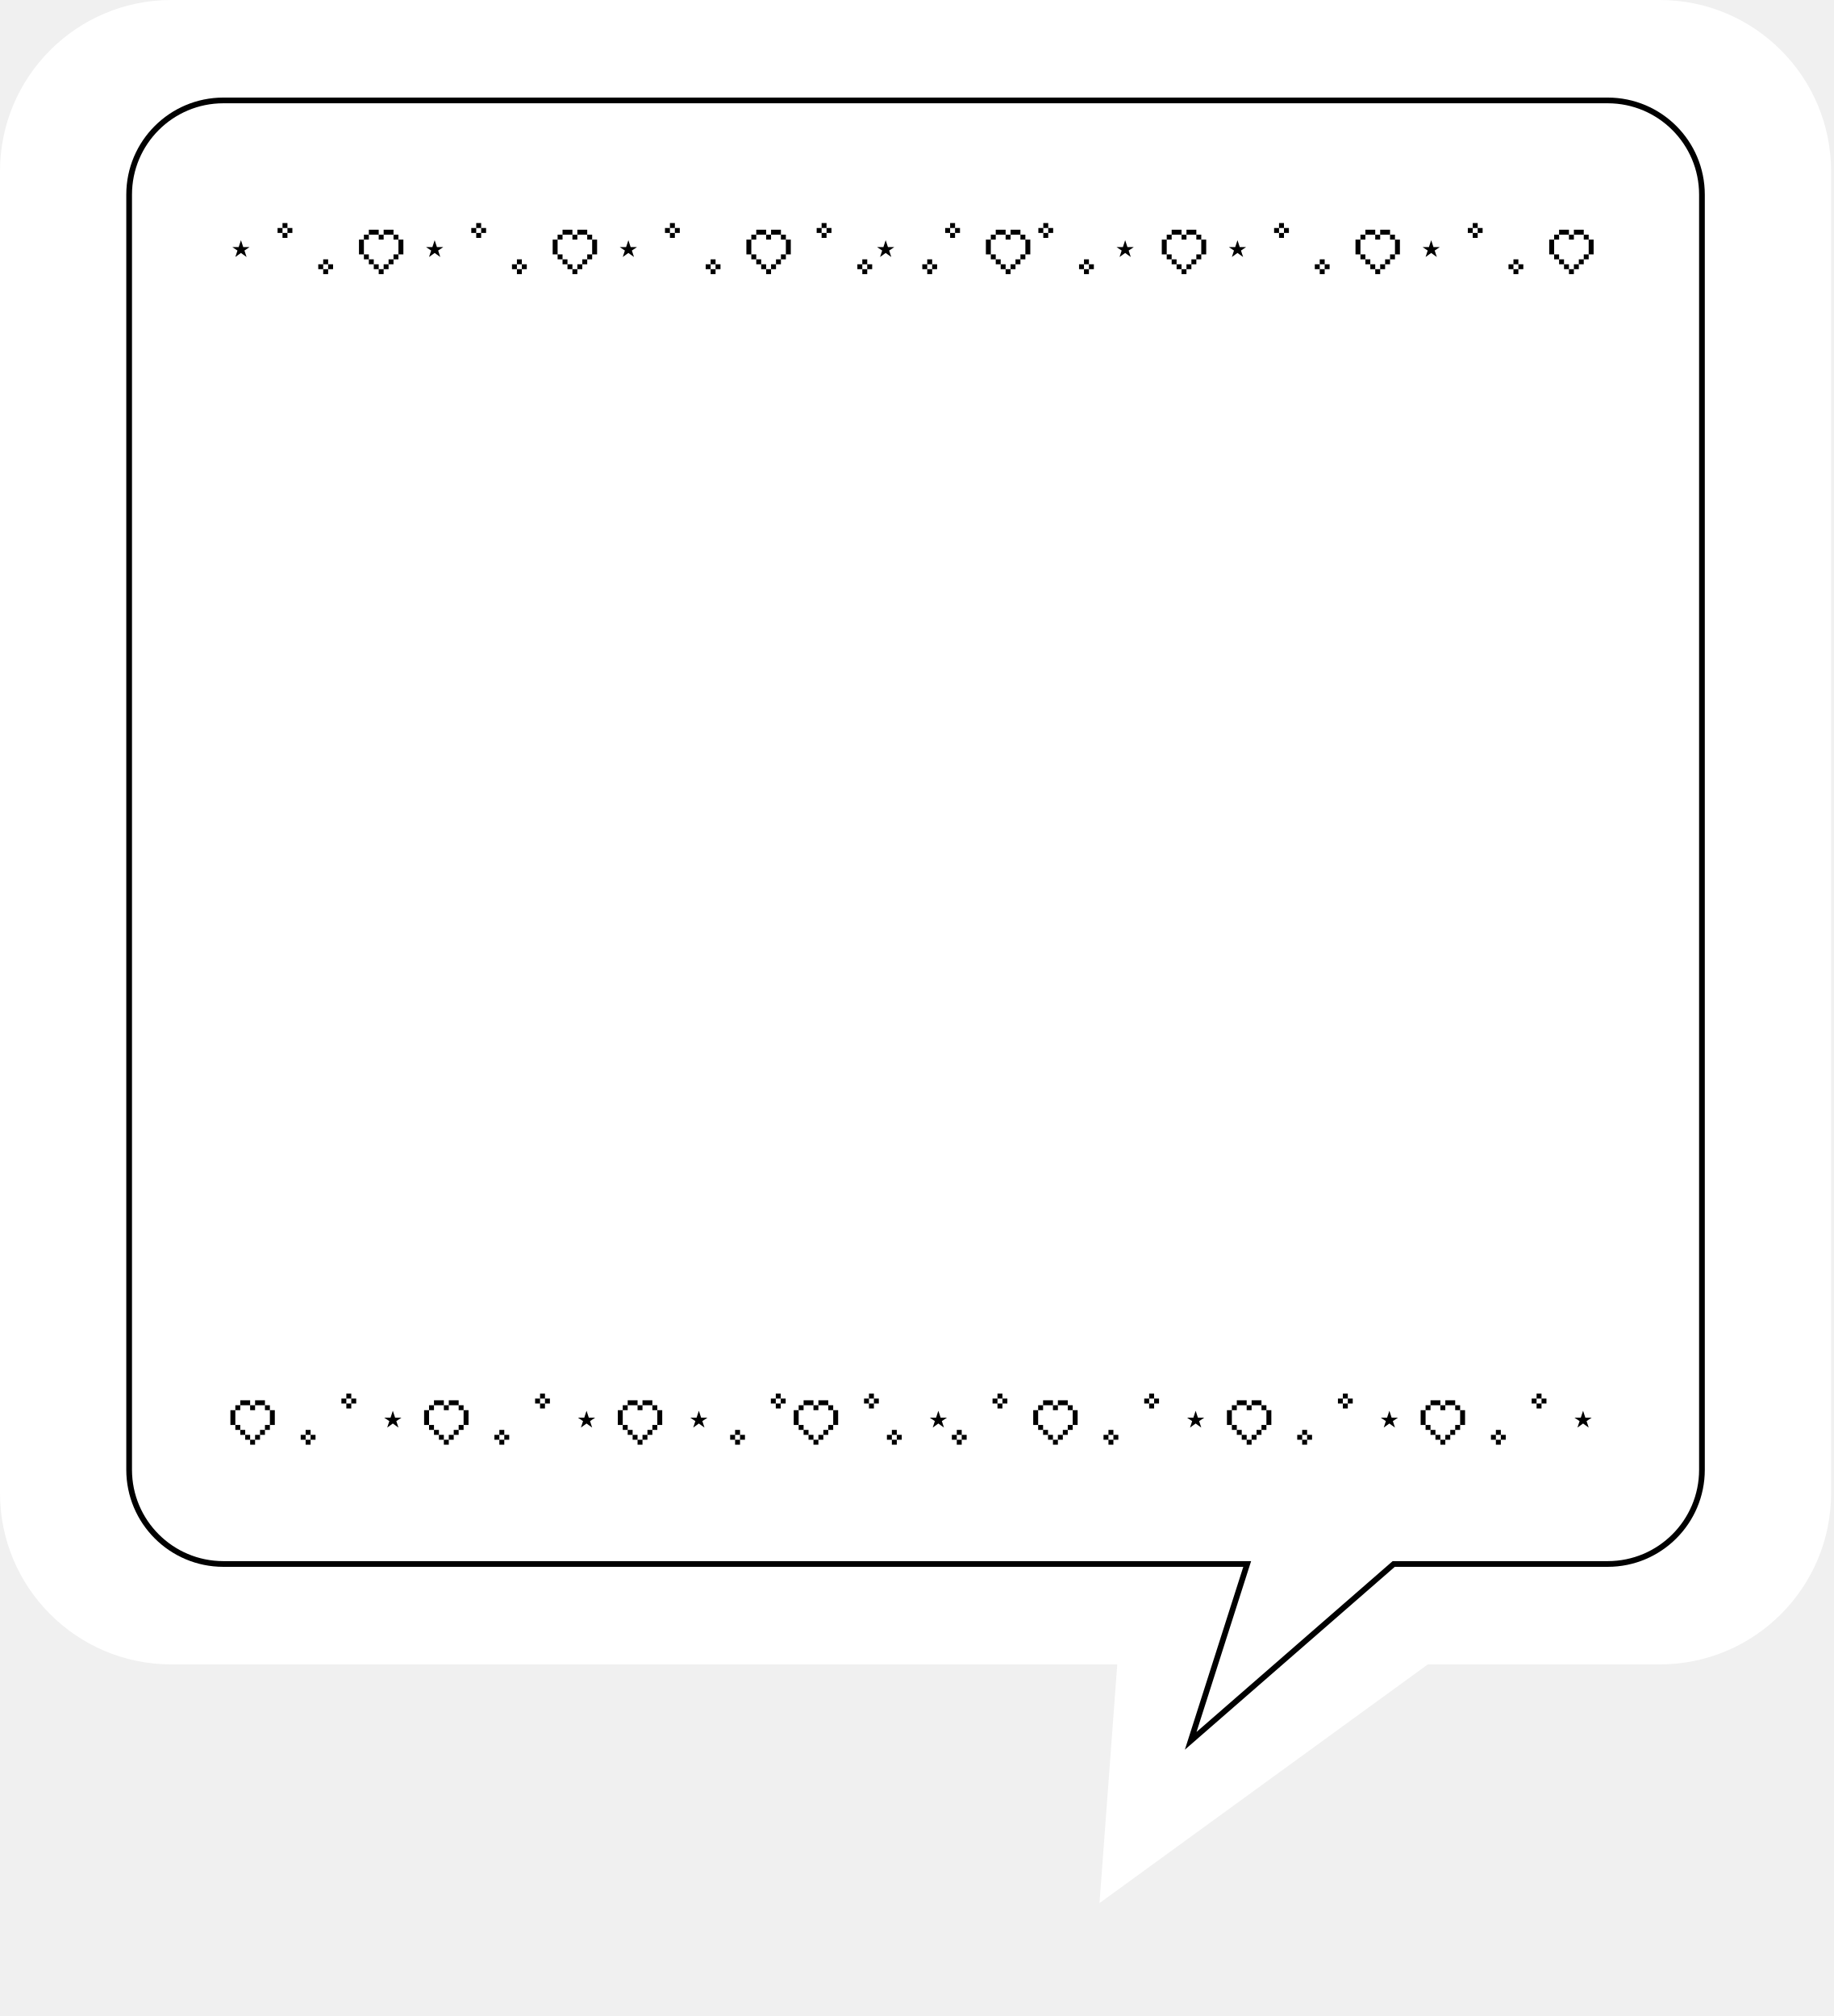
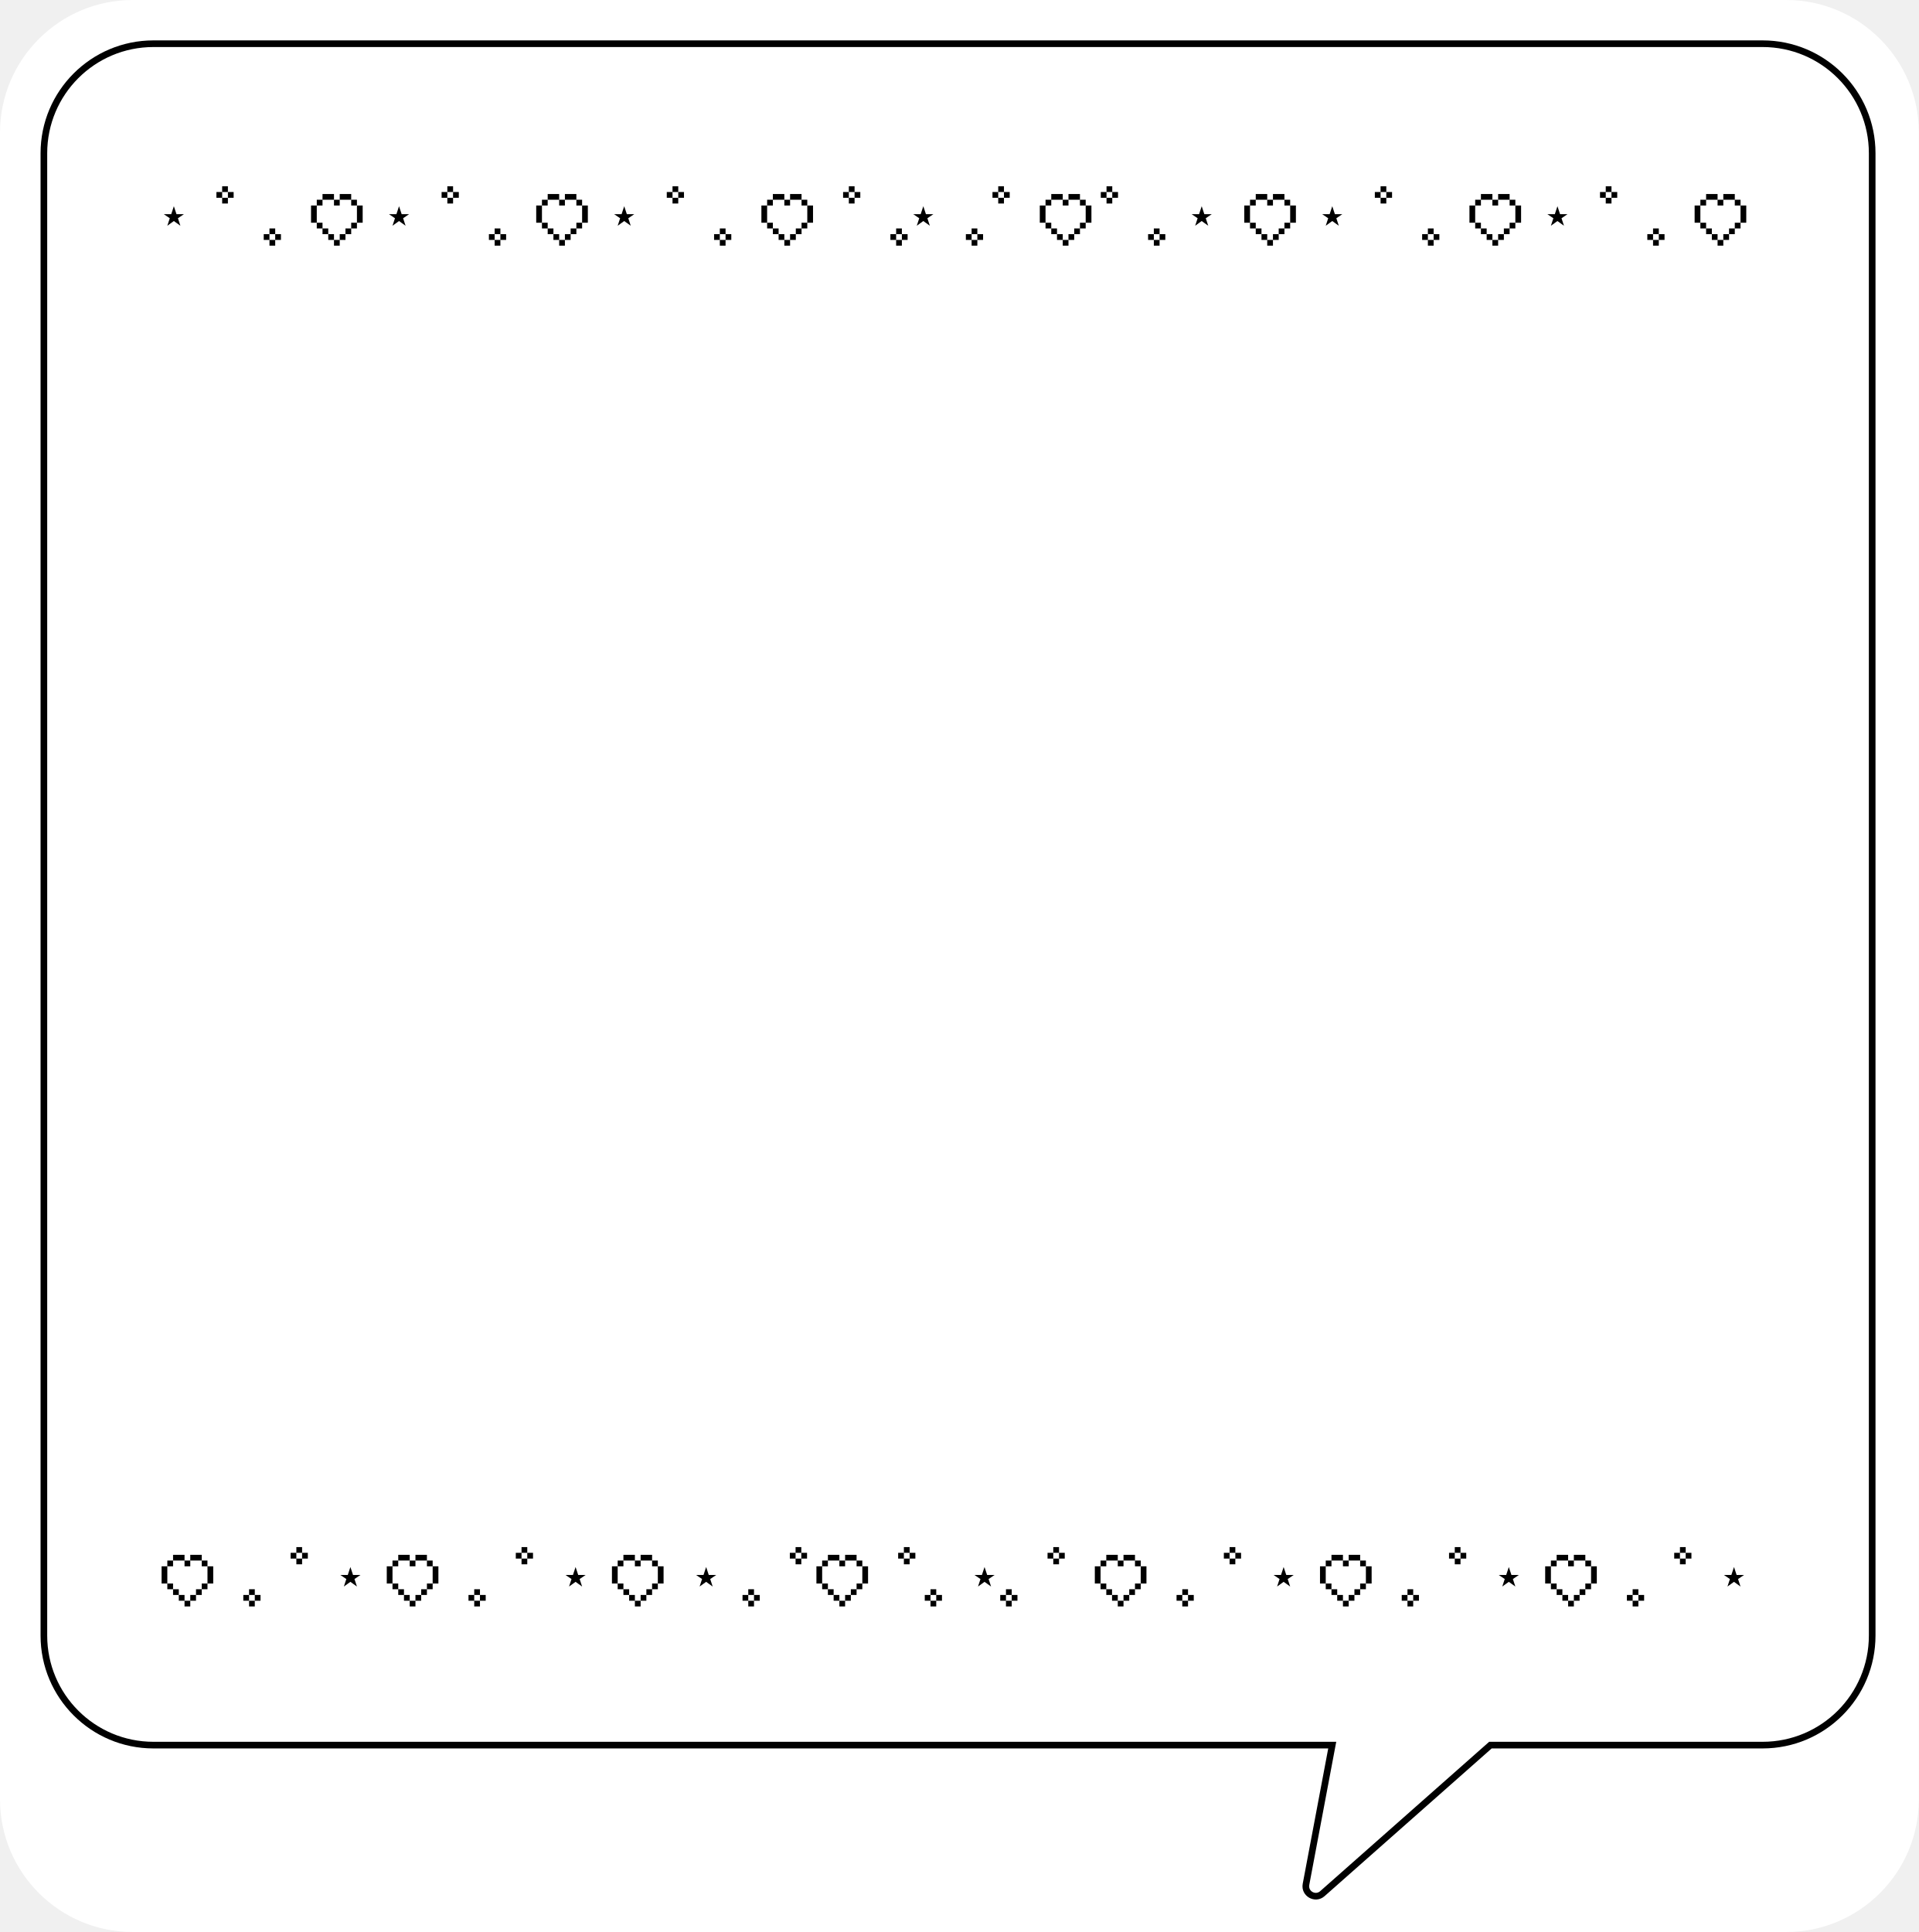
- <svg xmlns="http://www.w3.org/2000/svg" width="321" height="353" viewBox="0 0 321 353" fill="none">
-   <path d="M192.495 333.23L198.709 249.763L260.188 284.007L192.495 333.23Z" fill="white" />
-   <path d="M0 30C0 13.431 13.431 0 30 0H290.579C307.147 0 320.579 13.431 320.579 30V261.435C320.579 278.004 307.147 291.435 290.579 291.435H30C13.431 291.435 0 278.004 0 261.435V30Z" fill="white" />
-   <mask id="path-3-inside-1_869_1759" fill="white">
-     <path fill-rule="evenodd" clip-rule="evenodd" d="M39.109 17.084C29.721 17.084 22.109 24.696 22.109 34.084V257.351C22.109 266.74 29.721 274.351 39.109 274.351H217.67L207.441 306.37L244.195 274.351H281.47C290.859 274.351 298.47 266.74 298.47 257.351V34.084C298.47 24.696 290.859 17.084 281.47 17.084H39.109Z" />
+ <svg xmlns="http://www.w3.org/2000/svg" width="289" height="291" viewBox="0 0 289 291" fill="none">
+   <path d="M0 20C0 8.954 8.954 0 20 0H269C280.046 0 289 8.954 289 20V271C289 282.046 280.046 291 269 291H20C8.954 291 0 282.046 0 271V20Z" fill="white" />
+   <mask id="path-2-inside-1_869_1759" fill="white">
+     <path fill-rule="evenodd" clip-rule="evenodd" d="M23.109 6.084C13.72 6.084 6.109 13.696 6.109 23.084V246.351C6.109 255.74 13.72 263.351 23.109 263.351H200.045L196.205 283.73C195.852 285.601 198.068 286.86 199.495 285.598L224.663 263.351H265.47C274.859 263.351 282.47 255.74 282.47 246.351V23.084C282.47 13.696 274.859 6.084 265.47 6.084H23.109Z" />
  </mask>
-   <path d="M217.67 274.351L218.623 274.656L219.04 273.351H217.67V274.351ZM207.441 306.37L206.489 306.066L205.399 309.475L208.098 307.124L207.441 306.37ZM244.195 274.351V273.351H243.82L243.538 273.597L244.195 274.351ZM23.109 34.084C23.109 25.248 30.273 18.084 39.109 18.084V16.084C29.168 16.084 21.109 24.143 21.109 34.084H23.109ZM23.109 257.351V34.084H21.109V257.351H23.109ZM39.109 273.351C30.273 273.351 23.109 266.188 23.109 257.351H21.109C21.109 267.292 29.168 275.351 39.109 275.351V273.351ZM217.67 273.351H39.109V275.351H217.67V273.351ZM208.394 306.674L218.623 274.656L216.718 274.047L206.489 306.066L208.394 306.674ZM243.538 273.597L206.784 305.616L208.098 307.124L244.851 275.105L243.538 273.597ZM281.47 273.351H244.195V275.351H281.47V273.351ZM297.47 257.351C297.47 266.188 290.307 273.351 281.47 273.351V275.351C291.411 275.351 299.47 267.292 299.47 257.351H297.47ZM297.47 34.084V257.351H299.47V34.084H297.47ZM281.47 18.084C290.307 18.084 297.47 25.248 297.47 34.084H299.47C299.47 24.143 291.411 16.084 281.47 16.084V18.084ZM39.109 18.084H281.47V16.084H39.109V18.084Z" fill="black" mask="url(#path-3-inside-1_869_1759)" />
-   <path d="M41.201 45L42.185 44.292L43.169 45L42.797 43.872L43.697 43.26H42.581L42.185 42.06L41.789 43.26H40.673L41.573 43.872L41.201 45ZM49.46 39.06H50.324V39.924H49.46V39.06ZM48.596 39.924H49.46V40.788H48.596V39.924ZM50.324 39.924H51.188V40.788H50.324V39.924ZM49.46 40.788H50.324V41.652H49.46V40.788ZM56.585 45.408H57.449V46.272H56.585V45.408ZM55.721 46.272H56.585V47.136H55.721V46.272ZM57.449 46.272H58.313V47.136H57.449V46.272ZM56.585 47.136H57.449V48H56.585V47.136ZM64.574 40.224H66.302V41.088H64.574V40.224ZM67.166 40.224H68.894V41.088H67.166V40.224ZM63.71 41.088H64.574V41.952H63.71V41.088ZM66.302 41.088H67.166V41.952H66.302V41.088ZM68.894 41.088H69.758V41.952H68.894V41.088ZM62.846 41.952H63.71V44.544H62.846V41.952ZM69.758 41.952H70.622V44.544H69.758V41.952ZM63.71 44.544H64.574V45.408H63.71V44.544ZM68.894 44.544H69.758V45.408H68.894V44.544ZM64.574 45.408H65.438V46.272H64.574V45.408ZM68.03 45.408H68.894V46.272H68.03V45.408ZM65.438 46.272H66.302V47.136H65.438V46.272ZM67.166 46.272H68.03V47.136H67.166V46.272ZM66.302 47.136H67.166V48H66.302V47.136ZM75.115 45L76.099 44.292L77.083 45L76.711 43.872L77.611 43.26H76.495L76.099 42.06L75.703 43.26H74.587L75.487 43.872L75.115 45ZM83.374 39.06H84.238V39.924H83.374V39.06ZM82.51 39.924H83.374V40.788H82.51V39.924ZM84.238 39.924H85.102V40.788H84.238V39.924ZM83.374 40.788H84.238V41.652H83.374V40.788ZM90.499 45.408H91.363V46.272H90.499V45.408ZM89.635 46.272H90.499V47.136H89.635V46.272ZM91.363 46.272H92.227V47.136H91.363V46.272ZM90.499 47.136H91.363V48H90.499V47.136ZM98.488 40.224H100.216V41.088H98.488V40.224ZM101.08 40.224H102.808V41.088H101.08V40.224ZM97.624 41.088H98.488V41.952H97.624V41.088ZM100.216 41.088H101.08V41.952H100.216V41.088ZM102.808 41.088H103.672V41.952H102.808V41.088ZM96.76 41.952H97.624V44.544H96.76V41.952ZM103.672 41.952H104.536V44.544H103.672V41.952ZM97.624 44.544H98.488V45.408H97.624V44.544ZM102.808 44.544H103.672V45.408H102.808V44.544ZM98.488 45.408H99.352V46.272H98.488V45.408ZM101.944 45.408H102.808V46.272H101.944V45.408ZM99.352 46.272H100.216V47.136H99.352V46.272ZM101.08 46.272H101.944V47.136H101.08V46.272ZM100.216 47.136H101.08V48H100.216V47.136ZM109.029 45L110.013 44.292L110.997 45L110.625 43.872L111.525 43.26H110.409L110.013 42.06L109.617 43.26H108.501L109.401 43.872L109.029 45ZM117.288 39.06H118.152V39.924H117.288V39.06ZM116.424 39.924H117.288V40.788H116.424V39.924ZM118.152 39.924H119.016V40.788H118.152V39.924ZM117.288 40.788H118.152V41.652H117.288V40.788ZM124.413 45.408H125.277V46.272H124.413V45.408ZM123.549 46.272H124.413V47.136H123.549V46.272ZM125.277 46.272H126.141V47.136H125.277V46.272ZM124.413 47.136H125.277V48H124.413V47.136ZM132.402 40.224H134.13V41.088H132.402V40.224ZM134.994 40.224H136.722V41.088H134.994V40.224ZM131.538 41.088H132.402V41.952H131.538V41.088ZM134.13 41.088H134.994V41.952H134.13V41.088ZM136.722 41.088H137.586V41.952H136.722V41.088ZM130.674 41.952H131.538V44.544H130.674V41.952ZM137.586 41.952H138.45V44.544H137.586V41.952ZM131.538 44.544H132.402V45.408H131.538V44.544ZM136.722 44.544H137.586V45.408H136.722V44.544ZM132.402 45.408H133.266V46.272H132.402V45.408ZM135.858 45.408H136.722V46.272H135.858V45.408ZM133.266 46.272H134.13V47.136H133.266V46.272ZM134.994 46.272H135.858V47.136H134.994V46.272ZM134.13 47.136H134.994V48H134.13V47.136ZM143.843 39.06H144.707V39.924H143.843V39.06ZM142.979 39.924H143.843V40.788H142.979V39.924ZM144.707 39.924H145.571V40.788H144.707V39.924ZM143.843 40.788H144.707V41.652H143.843V40.788ZM150.968 45.408H151.832V46.272H150.968V45.408ZM150.104 46.272H150.968V47.136H150.104V46.272ZM151.832 46.272H152.696V47.136H151.832V46.272ZM150.968 47.136H151.832V48H150.968V47.136ZM154.076 45L155.06 44.292L156.044 45L155.672 43.872L156.572 43.26H155.456L155.06 42.06L154.664 43.26H153.548L154.448 43.872L154.076 45ZM162.335 45.408H163.199V46.272H162.335V45.408ZM161.471 46.272H162.335V47.136H161.471V46.272ZM163.199 46.272H164.063V47.136H163.199V46.272ZM162.335 47.136H163.199V48H162.335V47.136ZM166.343 39.06H167.207V39.924H166.343V39.06ZM165.479 39.924H166.343V40.788H165.479V39.924ZM167.207 39.924H168.071V40.788H167.207V39.924ZM166.343 40.788H167.207V41.652H166.343V40.788ZM174.332 40.224H176.06V41.088H174.332V40.224ZM176.924 40.224H178.652V41.088H176.924V40.224ZM173.468 41.088H174.332V41.952H173.468V41.088ZM176.06 41.088H176.924V41.952H176.06V41.088ZM178.652 41.088H179.516V41.952H178.652V41.088ZM172.604 41.952H173.468V44.544H172.604V41.952ZM179.516 41.952H180.38V44.544H179.516V41.952ZM173.468 44.544H174.332V45.408H173.468V44.544ZM178.652 44.544H179.516V45.408H178.652V44.544ZM174.332 45.408H175.196V46.272H174.332V45.408ZM177.788 45.408H178.652V46.272H177.788V45.408ZM175.196 46.272H176.06V47.136H175.196V46.272ZM176.924 46.272H177.788V47.136H176.924V46.272ZM176.06 47.136H176.924V48H176.06V47.136ZM182.655 39.06H183.519V39.924H182.655V39.06ZM181.791 39.924H182.655V40.788H181.791V39.924ZM183.519 39.924H184.383V40.788H183.519V39.924ZM182.655 40.788H183.519V41.652H182.655V40.788ZM189.78 45.408H190.644V46.272H189.78V45.408ZM188.916 46.272H189.78V47.136H188.916V46.272ZM190.644 46.272H191.508V47.136H190.644V46.272ZM189.78 47.136H190.644V48H189.78V47.136ZM196.005 45L196.989 44.292L197.973 45L197.601 43.872L198.501 43.26H197.385L196.989 42.06L196.593 43.26H195.477L196.377 43.872L196.005 45ZM205.129 40.224H206.857V41.088H205.129V40.224ZM207.721 40.224H209.449V41.088H207.721V40.224ZM204.265 41.088H205.129V41.952H204.265V41.088ZM206.857 41.088H207.721V41.952H206.857V41.088ZM209.449 41.088H210.313V41.952H209.449V41.088ZM203.401 41.952H204.265V44.544H203.401V41.952ZM210.313 41.952H211.177V44.544H210.313V41.952ZM204.265 44.544H205.129V45.408H204.265V44.544ZM209.449 44.544H210.313V45.408H209.449V44.544ZM205.129 45.408H205.993V46.272H205.129V45.408ZM208.585 45.408H209.449V46.272H208.585V45.408ZM205.993 46.272H206.857V47.136H205.993V46.272ZM207.721 46.272H208.585V47.136H207.721V46.272ZM206.857 47.136H207.721V48H206.857V47.136ZM215.669 45L216.653 44.292L217.637 45L217.265 43.872L218.165 43.26H217.049L216.653 42.06L216.257 43.26H215.141L216.041 43.872L215.669 45ZM223.929 39.06H224.793V39.924H223.929V39.06ZM223.065 39.924H223.929V40.788H223.065V39.924ZM224.793 39.924H225.657V40.788H224.793V39.924ZM223.929 40.788H224.793V41.652H223.929V40.788ZM231.054 45.408H231.918V46.272H231.054V45.408ZM230.19 46.272H231.054V47.136H230.19V46.272ZM231.918 46.272H232.782V47.136H231.918V46.272ZM231.054 47.136H231.918V48H231.054V47.136ZM239.043 40.224H240.771V41.088H239.043V40.224ZM241.635 40.224H243.363V41.088H241.635V40.224ZM238.179 41.088H239.043V41.952H238.179V41.088ZM240.771 41.088H241.635V41.952H240.771V41.088ZM243.363 41.088H244.227V41.952H243.363V41.088ZM237.315 41.952H238.179V44.544H237.315V41.952ZM244.227 41.952H245.091V44.544H244.227V41.952ZM238.179 44.544H239.043V45.408H238.179V44.544ZM243.363 44.544H244.227V45.408H243.363V44.544ZM239.043 45.408H239.907V46.272H239.043V45.408ZM242.499 45.408H243.363V46.272H242.499V45.408ZM239.907 46.272H240.771V47.136H239.907V46.272ZM241.635 46.272H242.499V47.136H241.635V46.272ZM240.771 47.136H241.635V48H240.771V47.136ZM249.583 45L250.567 44.292L251.551 45L251.179 43.872L252.079 43.26H250.963L250.567 42.06L250.171 43.26H249.055L249.955 43.872L249.583 45ZM257.843 39.06H258.707V39.924H257.843V39.06ZM256.979 39.924H257.843V40.788H256.979V39.924ZM258.707 39.924H259.571V40.788H258.707V39.924ZM257.843 40.788H258.707V41.652H257.843V40.788ZM264.968 45.408H265.832V46.272H264.968V45.408ZM264.104 46.272H264.968V47.136H264.104V46.272ZM265.832 46.272H266.696V47.136H265.832V46.272ZM264.968 47.136H265.832V48H264.968V47.136ZM272.957 40.224H274.685V41.088H272.957V40.224ZM275.549 40.224H277.277V41.088H275.549V40.224ZM272.093 41.088H272.957V41.952H272.093V41.088ZM274.685 41.088H275.549V41.952H274.685V41.088ZM277.277 41.088H278.141V41.952H277.277V41.088ZM271.229 41.952H272.093V44.544H271.229V41.952ZM278.141 41.952H279.005V44.544H278.141V41.952ZM272.093 44.544H272.957V45.408H272.093V44.544ZM277.277 44.544H278.141V45.408H277.277V44.544ZM272.957 45.408H273.821V46.272H272.957V45.408ZM276.413 45.408H277.277V46.272H276.413V45.408ZM273.821 46.272H274.685V47.136H273.821V46.272ZM275.549 46.272H276.413V47.136H275.549V46.272ZM274.685 47.136H275.549V48H274.685V47.136Z" fill="black" />
-   <path d="M278.141 249.965L277.157 249.257L276.173 249.965L276.545 248.837L275.645 248.225H276.761L277.157 247.025L277.553 248.225H278.669L277.769 248.837L278.141 249.965ZM269.882 244.025H269.018V244.889H269.882V244.025ZM270.746 244.889H269.882V245.753H270.746V244.889ZM269.018 244.889H268.154V245.753H269.018V244.889ZM269.882 245.753H269.018V246.617H269.882V245.753ZM262.757 250.373H261.893V251.237H262.757V250.373ZM263.621 251.237H262.757V252.101H263.621V251.237ZM261.893 251.237H261.029V252.101H261.893V251.237ZM262.757 252.101H261.893V252.965H262.757V252.101ZM254.768 245.189H253.04V246.053H254.768V245.189ZM252.176 245.189H250.448V246.053H252.176V245.189ZM255.632 246.053H254.768V246.917H255.632V246.053ZM253.04 246.053H252.176V246.917H253.04V246.053ZM250.448 246.053H249.584V246.917H250.448V246.053ZM256.496 246.917H255.632V249.509H256.496V246.917ZM249.584 246.917H248.72V249.509H249.584V246.917ZM255.632 249.509H254.768V250.373H255.632V249.509ZM250.448 249.509H249.584V250.373H250.448V249.509ZM254.768 250.373H253.904V251.237H254.768V250.373ZM251.312 250.373H250.448V251.237H251.312V250.373ZM253.904 251.237H253.04V252.101H253.904V251.237ZM252.176 251.237H251.312V252.101H252.176V251.237ZM253.04 252.101H252.176V252.965H253.04V252.101ZM244.227 249.965L243.243 249.257L242.259 249.965L242.631 248.837L241.731 248.225H242.847L243.243 247.025L243.639 248.225H244.755L243.855 248.837L244.227 249.965ZM235.968 244.025H235.104V244.889H235.968V244.025ZM236.832 244.889H235.968V245.753H236.832V244.889ZM235.104 244.889H234.24V245.753H235.104V244.889ZM235.968 245.753H235.104V246.617H235.968V245.753ZM228.843 250.373H227.979V251.237H228.843V250.373ZM229.707 251.237H228.843V252.101H229.707V251.237ZM227.979 251.237H227.115V252.101H227.979V251.237ZM228.843 252.101H227.979V252.965H228.843V252.101ZM220.854 245.189H219.126V246.053H220.854V245.189ZM218.262 245.189H216.534V246.053H218.262V245.189ZM221.718 246.053H220.854V246.917H221.718V246.053ZM219.126 246.053H218.262V246.917H219.126V246.053ZM216.534 246.053H215.67V246.917H216.534V246.053ZM222.582 246.917H221.718V249.509H222.582V246.917ZM215.67 246.917H214.806V249.509H215.67V246.917ZM221.718 249.509H220.854V250.373H221.718V249.509ZM216.534 249.509H215.67V250.373H216.534V249.509ZM220.854 250.373H219.99V251.237H220.854V250.373ZM217.398 250.373H216.534V251.237H217.398V250.373ZM219.99 251.237H219.126V252.101H219.99V251.237ZM218.262 251.237H217.398V252.101H218.262V251.237ZM219.126 252.101H218.262V252.965H219.126V252.101ZM210.313 249.965L209.329 249.257L208.345 249.965L208.717 248.837L207.817 248.225H208.933L209.329 247.025L209.725 248.225H210.841L209.941 248.837L210.313 249.965ZM202.054 244.025H201.19V244.889H202.054V244.025ZM202.918 244.889H202.054V245.753H202.918V244.889ZM201.19 244.889H200.326V245.753H201.19V244.889ZM202.054 245.753H201.19V246.617H202.054V245.753ZM194.929 250.373H194.065V251.237H194.929V250.373ZM195.793 251.237H194.929V252.101H195.793V251.237ZM194.065 251.237H193.201V252.101H194.065V251.237ZM194.929 252.101H194.065V252.965H194.929V252.101ZM186.94 245.189H185.212V246.053H186.94V245.189ZM184.348 245.189H182.62V246.053H184.348V245.189ZM187.804 246.053H186.94V246.917H187.804V246.053ZM185.212 246.053H184.348V246.917H185.212V246.053ZM182.62 246.053H181.756V246.917H182.62V246.053ZM188.668 246.917H187.804V249.509H188.668V246.917ZM181.756 246.917H180.892V249.509H181.756V246.917ZM187.804 249.509H186.94V250.373H187.804V249.509ZM182.62 249.509H181.756V250.373H182.62V249.509ZM186.94 250.373H186.076V251.237H186.94V250.373ZM183.484 250.373H182.62V251.237H183.484V250.373ZM186.076 251.237H185.212V252.101H186.076V251.237ZM184.348 251.237H183.484V252.101H184.348V251.237ZM185.212 252.101H184.348V252.965H185.212V252.101ZM175.499 244.025H174.635V244.889H175.499V244.025ZM176.363 244.889H175.499V245.753H176.363V244.889ZM174.635 244.889H173.771V245.753H174.635V244.889ZM175.499 245.753H174.635V246.617H175.499V245.753ZM168.374 250.373H167.51V251.237H168.374V250.373ZM169.238 251.237H168.374V252.101H169.238V251.237ZM167.51 251.237H166.646V252.101H167.51V251.237ZM168.374 252.101H167.51V252.965H168.374V252.101ZM165.266 249.965L164.282 249.257L163.298 249.965L163.67 248.837L162.77 248.225H163.886L164.282 247.025L164.678 248.225H165.794L164.894 248.837L165.266 249.965ZM157.007 250.373H156.143V251.237H157.007V250.373ZM157.871 251.237H157.007V252.101H157.871V251.237ZM156.143 251.237H155.279V252.101H156.143V251.237ZM157.007 252.101H156.143V252.965H157.007V252.101ZM152.999 244.025H152.135V244.889H152.999V244.025ZM153.863 244.889H152.999V245.753H153.863V244.889ZM152.135 244.889H151.271V245.753H152.135V244.889ZM152.999 245.753H152.135V246.617H152.999V245.753ZM145.01 245.189H143.282V246.053H145.01V245.189ZM142.418 245.189H140.69V246.053H142.418V245.189ZM145.874 246.053H145.01V246.917H145.874V246.053ZM143.282 246.053H142.418V246.917H143.282V246.053ZM140.69 246.053H139.826V246.917H140.69V246.053ZM146.738 246.917H145.874V249.509H146.738V246.917ZM139.826 246.917H138.962V249.509H139.826V246.917ZM145.874 249.509H145.01V250.373H145.874V249.509ZM140.69 249.509H139.826V250.373H140.69V249.509ZM145.01 250.373H144.146V251.237H145.01V250.373ZM141.554 250.373H140.69V251.237H141.554V250.373ZM144.146 251.237H143.282V252.101H144.146V251.237ZM142.418 251.237H141.554V252.101H142.418V251.237ZM143.282 252.101H142.418V252.965H143.282V252.101ZM136.686 244.025H135.822V244.889H136.686V244.025ZM137.55 244.889H136.686V245.753H137.55V244.889ZM135.822 244.889H134.958V245.753H135.822V244.889ZM136.686 245.753H135.822V246.617H136.686V245.753ZM129.561 250.373H128.697V251.237H129.561V250.373ZM130.425 251.237H129.561V252.101H130.425V251.237ZM128.697 251.237H127.833V252.101H128.697V251.237ZM129.561 252.101H128.697V252.965H129.561V252.101ZM123.336 249.965L122.352 249.257L121.368 249.965L121.74 248.837L120.84 248.225H121.956L122.352 247.025L122.748 248.225H123.864L122.964 248.837L123.336 249.965ZM114.213 245.189H112.485V246.053H114.213V245.189ZM111.621 245.189H109.893V246.053H111.621V245.189ZM115.077 246.053H114.213V246.917H115.077V246.053ZM112.485 246.053H111.621V246.917H112.485V246.053ZM109.893 246.053H109.029V246.917H109.893V246.053ZM115.941 246.917H115.077V249.509H115.941V246.917ZM109.029 246.917H108.165V249.509H109.029V246.917ZM115.077 249.509H114.213V250.373H115.077V249.509ZM109.893 249.509H109.029V250.373H109.893V249.509ZM114.213 250.373H113.349V251.237H114.213V250.373ZM110.757 250.373H109.893V251.237H110.757V250.373ZM113.349 251.237H112.485V252.101H113.349V251.237ZM111.621 251.237H110.757V252.101H111.621V251.237ZM112.485 252.101H111.621V252.965H112.485V252.101ZM103.672 249.965L102.688 249.257L101.704 249.965L102.076 248.837L101.176 248.225H102.292L102.688 247.025L103.084 248.225H104.2L103.3 248.837L103.672 249.965ZM95.413 244.025H94.549V244.889H95.413V244.025ZM96.277 244.889H95.413V245.753H96.277V244.889ZM94.549 244.889H93.685V245.753H94.549V244.889ZM95.413 245.753H94.549V246.617H95.413V245.753ZM88.288 250.373H87.424V251.237H88.288V250.373ZM89.152 251.237H88.288V252.101H89.152V251.237ZM87.424 251.237H86.56V252.101H87.424V251.237ZM88.288 252.101H87.424V252.965H88.288V252.101ZM80.299 245.189H78.571V246.053H80.299V245.189ZM77.707 245.189H75.979V246.053H77.707V245.189ZM81.163 246.053H80.299V246.917H81.163V246.053ZM78.571 246.053H77.707V246.917H78.571V246.053ZM75.979 246.053H75.115V246.917H75.979V246.053ZM82.027 246.917H81.163V249.509H82.027V246.917ZM75.115 246.917H74.251V249.509H75.115V246.917ZM81.163 249.509H80.299V250.373H81.163V249.509ZM75.979 249.509H75.115V250.373H75.979V249.509ZM80.299 250.373H79.435V251.237H80.299V250.373ZM76.843 250.373H75.979V251.237H76.843V250.373ZM79.435 251.237H78.571V252.101H79.435V251.237ZM77.707 251.237H76.843V252.101H77.707V251.237ZM78.571 252.101H77.707V252.965H78.571V252.101ZM69.758 249.965L68.774 249.257L67.79 249.965L68.162 248.837L67.262 248.225H68.378L68.774 247.025L69.17 248.225H70.286L69.386 248.837L69.758 249.965ZM61.499 244.025H60.635V244.889H61.499V244.025ZM62.363 244.889H61.499V245.753H62.363V244.889ZM60.635 244.889H59.771V245.753H60.635V244.889ZM61.499 245.753H60.635V246.617H61.499V245.753ZM54.374 250.373H53.51V251.237H54.374V250.373ZM55.238 251.237H54.374V252.101H55.238V251.237ZM53.51 251.237H52.646V252.101H53.51V251.237ZM54.374 252.101H53.51V252.965H54.374V252.101ZM46.385 245.189H44.657V246.053H46.385V245.189ZM43.793 245.189H42.065V246.053H43.793V245.189ZM47.249 246.053H46.385V246.917H47.249V246.053ZM44.657 246.053H43.793V246.917H44.657V246.053ZM42.065 246.053H41.201V246.917H42.065V246.053ZM48.113 246.917H47.249V249.509H48.113V246.917ZM41.201 246.917H40.337V249.509H41.201V246.917ZM47.249 249.509H46.385V250.373H47.249V249.509ZM42.065 249.509H41.201V250.373H42.065V249.509ZM46.385 250.373H45.521V251.237H46.385V250.373ZM42.929 250.373H42.065V251.237H42.929V250.373ZM45.521 251.237H44.657V252.101H45.521V251.237ZM43.793 251.237H42.929V252.101H43.793V251.237ZM44.657 252.101H43.793V252.965H44.657V252.101Z" fill="black" />
+   <path d="M200.045 263.351L201.028 263.536L201.252 262.351H200.045V263.351ZM196.205 283.73L197.188 283.915L196.205 283.73ZM199.495 285.598L200.158 286.348L199.495 285.598ZM224.663 263.351V262.351H224.284L224.001 262.602L224.663 263.351ZM7.109 23.084C7.109 14.248 14.273 7.084 23.109 7.084V5.084C13.168 5.084 5.109 13.143 5.109 23.084H7.109ZM7.109 246.351V23.084H5.109V246.351H7.109ZM23.109 262.351C14.273 262.351 7.109 255.188 7.109 246.351H5.109C5.109 256.292 13.168 264.351 23.109 264.351V262.351ZM200.045 262.351H23.109V264.351H200.045V262.351ZM197.188 283.915L201.028 263.536L199.063 263.166L195.223 283.544L197.188 283.915ZM198.833 284.849C198.119 285.48 197.012 284.851 197.188 283.915L195.223 283.544C194.693 286.352 198.017 288.24 200.158 286.348L198.833 284.849ZM224.001 262.602L198.833 284.849L200.158 286.348L225.325 264.101L224.001 262.602ZM265.47 262.351H224.663V264.351H265.47V262.351ZM281.47 246.351C281.47 255.188 274.307 262.351 265.47 262.351V264.351C275.411 264.351 283.47 256.292 283.47 246.351H281.47ZM281.47 23.084V246.351H283.47V23.084H281.47ZM265.47 7.084C274.307 7.084 281.47 14.248 281.47 23.084H283.47C283.47 13.143 275.411 5.084 265.47 5.084V7.084ZM23.109 7.084H265.47V5.084H23.109V7.084Z" fill="black" mask="url(#path-2-inside-1_869_1759)" />
+   <path d="M25.201 34L26.185 33.292L27.169 34L26.797 32.872L27.697 32.26H26.581L26.185 31.06L25.789 32.26H24.673L25.573 32.872L25.201 34ZM33.46 28.06H34.324V28.924H33.46V28.06ZM32.596 28.924H33.46V29.788H32.596V28.924ZM34.324 28.924H35.188V29.788H34.324V28.924ZM33.46 29.788H34.324V30.652H33.46V29.788ZM40.585 34.408H41.449V35.272H40.585V34.408ZM39.721 35.272H40.585V36.136H39.721V35.272ZM41.449 35.272H42.313V36.136H41.449V35.272ZM40.585 36.136H41.449V37H40.585V36.136ZM48.574 29.224H50.302V30.088H48.574V29.224ZM51.166 29.224H52.894V30.088H51.166V29.224ZM47.71 30.088H48.574V30.952H47.71V30.088ZM50.302 30.088H51.166V30.952H50.302V30.088ZM52.894 30.088H53.758V30.952H52.894V30.088ZM46.846 30.952H47.71V33.544H46.846V30.952ZM53.758 30.952H54.622V33.544H53.758V30.952ZM47.71 33.544H48.574V34.408H47.71V33.544ZM52.894 33.544H53.758V34.408H52.894V33.544ZM48.574 34.408H49.438V35.272H48.574V34.408ZM52.03 34.408H52.894V35.272H52.03V34.408ZM49.438 35.272H50.302V36.136H49.438V35.272ZM51.166 35.272H52.03V36.136H51.166V35.272ZM50.302 36.136H51.166V37H50.302V36.136ZM59.115 34L60.099 33.292L61.083 34L60.711 32.872L61.611 32.26H60.495L60.099 31.06L59.703 32.26H58.587L59.487 32.872L59.115 34ZM67.374 28.06H68.238V28.924H67.374V28.06ZM66.51 28.924H67.374V29.788H66.51V28.924ZM68.238 28.924H69.102V29.788H68.238V28.924ZM67.374 29.788H68.238V30.652H67.374V29.788ZM74.499 34.408H75.363V35.272H74.499V34.408ZM73.635 35.272H74.499V36.136H73.635V35.272ZM75.363 35.272H76.227V36.136H75.363V35.272ZM74.499 36.136H75.363V37H74.499V36.136ZM82.488 29.224H84.216V30.088H82.488V29.224ZM85.08 29.224H86.808V30.088H85.08V29.224ZM81.624 30.088H82.488V30.952H81.624V30.088ZM84.216 30.088H85.08V30.952H84.216V30.088ZM86.808 30.088H87.672V30.952H86.808V30.088ZM80.76 30.952H81.624V33.544H80.76V30.952ZM87.672 30.952H88.536V33.544H87.672V30.952ZM81.624 33.544H82.488V34.408H81.624V33.544ZM86.808 33.544H87.672V34.408H86.808V33.544ZM82.488 34.408H83.352V35.272H82.488V34.408ZM85.944 34.408H86.808V35.272H85.944V34.408ZM83.352 35.272H84.216V36.136H83.352V35.272ZM85.08 35.272H85.944V36.136H85.08V35.272ZM84.216 36.136H85.08V37H84.216V36.136ZM93.029 34L94.013 33.292L94.997 34L94.625 32.872L95.525 32.26H94.409L94.013 31.06L93.617 32.26H92.501L93.401 32.872L93.029 34ZM101.288 28.06H102.152V28.924H101.288V28.06ZM100.424 28.924H101.288V29.788H100.424V28.924ZM102.152 28.924H103.016V29.788H102.152V28.924ZM101.288 29.788H102.152V30.652H101.288V29.788ZM108.413 34.408H109.277V35.272H108.413V34.408ZM107.549 35.272H108.413V36.136H107.549V35.272ZM109.277 35.272H110.141V36.136H109.277V35.272ZM108.413 36.136H109.277V37H108.413V36.136ZM116.402 29.224H118.13V30.088H116.402V29.224ZM118.994 29.224H120.722V30.088H118.994V29.224ZM115.538 30.088H116.402V30.952H115.538V30.088ZM118.13 30.088H118.994V30.952H118.13V30.088ZM120.722 30.088H121.586V30.952H120.722V30.088ZM114.674 30.952H115.538V33.544H114.674V30.952ZM121.586 30.952H122.45V33.544H121.586V30.952ZM115.538 33.544H116.402V34.408H115.538V33.544ZM120.722 33.544H121.586V34.408H120.722V33.544ZM116.402 34.408H117.266V35.272H116.402V34.408ZM119.858 34.408H120.722V35.272H119.858V34.408ZM117.266 35.272H118.13V36.136H117.266V35.272ZM118.994 35.272H119.858V36.136H118.994V35.272ZM118.13 36.136H118.994V37H118.13V36.136ZM127.843 28.06H128.707V28.924H127.843V28.06ZM126.979 28.924H127.843V29.788H126.979V28.924ZM128.707 28.924H129.571V29.788H128.707V28.924ZM127.843 29.788H128.707V30.652H127.843V29.788ZM134.968 34.408H135.832V35.272H134.968V34.408ZM134.104 35.272H134.968V36.136H134.104V35.272ZM135.832 35.272H136.696V36.136H135.832V35.272ZM134.968 36.136H135.832V37H134.968V36.136ZM138.076 34L139.06 33.292L140.044 34L139.672 32.872L140.572 32.26H139.456L139.06 31.06L138.664 32.26H137.548L138.448 32.872L138.076 34ZM146.335 34.408H147.199V35.272H146.335V34.408ZM145.471 35.272H146.335V36.136H145.471V35.272ZM147.199 35.272H148.063V36.136H147.199V35.272ZM146.335 36.136H147.199V37H146.335V36.136ZM150.343 28.06H151.207V28.924H150.343V28.06ZM149.479 28.924H150.343V29.788H149.479V28.924ZM151.207 28.924H152.071V29.788H151.207V28.924ZM150.343 29.788H151.207V30.652H150.343V29.788ZM158.332 29.224H160.06V30.088H158.332V29.224ZM160.924 29.224H162.652V30.088H160.924V29.224ZM157.468 30.088H158.332V30.952H157.468V30.088ZM160.06 30.088H160.924V30.952H160.06V30.088ZM162.652 30.088H163.516V30.952H162.652V30.088ZM156.604 30.952H157.468V33.544H156.604V30.952ZM163.516 30.952H164.38V33.544H163.516V30.952ZM157.468 33.544H158.332V34.408H157.468V33.544ZM162.652 33.544H163.516V34.408H162.652V33.544ZM158.332 34.408H159.196V35.272H158.332V34.408ZM161.788 34.408H162.652V35.272H161.788V34.408ZM159.196 35.272H160.06V36.136H159.196V35.272ZM160.924 35.272H161.788V36.136H160.924V35.272ZM160.06 36.136H160.924V37H160.06V36.136ZM166.655 28.06H167.519V28.924H166.655V28.06ZM165.791 28.924H166.655V29.788H165.791V28.924ZM167.519 28.924H168.383V29.788H167.519V28.924ZM166.655 29.788H167.519V30.652H166.655V29.788ZM173.78 34.408H174.644V35.272H173.78V34.408ZM172.916 35.272H173.78V36.136H172.916V35.272ZM174.644 35.272H175.508V36.136H174.644V35.272ZM173.78 36.136H174.644V37H173.78V36.136ZM180.005 34L180.989 33.292L181.973 34L181.601 32.872L182.501 32.26H181.385L180.989 31.06L180.593 32.26H179.477L180.377 32.872L180.005 34ZM189.129 29.224H190.857V30.088H189.129V29.224ZM191.721 29.224H193.449V30.088H191.721V29.224ZM188.265 30.088H189.129V30.952H188.265V30.088ZM190.857 30.088H191.721V30.952H190.857V30.088ZM193.449 30.088H194.313V30.952H193.449V30.088ZM187.401 30.952H188.265V33.544H187.401V30.952ZM194.313 30.952H195.177V33.544H194.313V30.952ZM188.265 33.544H189.129V34.408H188.265V33.544ZM193.449 33.544H194.313V34.408H193.449V33.544ZM189.129 34.408H189.993V35.272H189.129V34.408ZM192.585 34.408H193.449V35.272H192.585V34.408ZM189.993 35.272H190.857V36.136H189.993V35.272ZM191.721 35.272H192.585V36.136H191.721V35.272ZM190.857 36.136H191.721V37H190.857V36.136ZM199.669 34L200.653 33.292L201.637 34L201.265 32.872L202.165 32.26H201.049L200.653 31.06L200.257 32.26H199.141L200.041 32.872L199.669 34ZM207.929 28.06H208.793V28.924H207.929V28.06ZM207.065 28.924H207.929V29.788H207.065V28.924ZM208.793 28.924H209.657V29.788H208.793V28.924ZM207.929 29.788H208.793V30.652H207.929V29.788ZM215.054 34.408H215.918V35.272H215.054V34.408ZM214.19 35.272H215.054V36.136H214.19V35.272ZM215.918 35.272H216.782V36.136H215.918V35.272ZM215.054 36.136H215.918V37H215.054V36.136ZM223.043 29.224H224.771V30.088H223.043V29.224ZM225.635 29.224H227.363V30.088H225.635V29.224ZM222.179 30.088H223.043V30.952H222.179V30.088ZM224.771 30.088H225.635V30.952H224.771V30.088ZM227.363 30.088H228.227V30.952H227.363V30.088ZM221.315 30.952H222.179V33.544H221.315V30.952ZM228.227 30.952H229.091V33.544H228.227V30.952ZM222.179 33.544H223.043V34.408H222.179V33.544ZM227.363 33.544H228.227V34.408H227.363V33.544ZM223.043 34.408H223.907V35.272H223.043V34.408ZM226.499 34.408H227.363V35.272H226.499V34.408ZM223.907 35.272H224.771V36.136H223.907V35.272ZM225.635 35.272H226.499V36.136H225.635V35.272ZM224.771 36.136H225.635V37H224.771V36.136ZM233.583 34L234.567 33.292L235.551 34L235.179 32.872L236.079 32.26H234.963L234.567 31.06L234.171 32.26H233.055L233.955 32.872L233.583 34ZM241.843 28.06H242.707V28.924H241.843V28.06ZM240.979 28.924H241.843V29.788H240.979V28.924ZM242.707 28.924H243.571V29.788H242.707V28.924ZM241.843 29.788H242.707V30.652H241.843V29.788ZM248.968 34.408H249.832V35.272H248.968V34.408ZM248.104 35.272H248.968V36.136H248.104V35.272ZM249.832 35.272H250.696V36.136H249.832V35.272ZM248.968 36.136H249.832V37H248.968V36.136ZM256.957 29.224H258.685V30.088H256.957V29.224ZM259.549 29.224H261.277V30.088H259.549V29.224ZM256.093 30.088H256.957V30.952H256.093V30.088ZM258.685 30.088H259.549V30.952H258.685V30.088ZM261.277 30.088H262.141V30.952H261.277V30.088ZM255.229 30.952H256.093V33.544H255.229V30.952ZM262.141 30.952H263.005V33.544H262.141V30.952ZM256.093 33.544H256.957V34.408H256.093V33.544ZM261.277 33.544H262.141V34.408H261.277V33.544ZM256.957 34.408H257.821V35.272H256.957V34.408ZM260.413 34.408H261.277V35.272H260.413V34.408ZM257.821 35.272H258.685V36.136H257.821V35.272ZM259.549 35.272H260.413V36.136H259.549V35.272ZM258.685 36.136H259.549V37H258.685V36.136Z" fill="black" />
+   <path d="M262.141 238.965L261.157 238.257L260.173 238.965L260.545 237.837L259.645 237.225H260.761L261.157 236.025L261.553 237.225H262.669L261.769 237.837L262.141 238.965ZM253.882 233.025H253.018V233.889H253.882V233.025ZM254.746 233.889H253.882V234.753H254.746V233.889ZM253.018 233.889H252.154V234.753H253.018V233.889ZM253.882 234.753H253.018V235.617H253.882V234.753ZM246.757 239.373H245.893V240.237H246.757V239.373ZM247.621 240.237H246.757V241.101H247.621V240.237ZM245.893 240.237H245.029V241.101H245.893V240.237ZM246.757 241.101H245.893V241.965H246.757V241.101ZM238.768 234.189H237.04V235.053H238.768V234.189ZM236.176 234.189H234.448V235.053H236.176V234.189ZM239.632 235.053H238.768V235.917H239.632V235.053ZM237.04 235.053H236.176V235.917H237.04V235.053ZM234.448 235.053H233.584V235.917H234.448V235.053ZM240.496 235.917H239.632V238.509H240.496V235.917ZM233.584 235.917H232.72V238.509H233.584V235.917ZM239.632 238.509H238.768V239.373H239.632V238.509ZM234.448 238.509H233.584V239.373H234.448V238.509ZM238.768 239.373H237.904V240.237H238.768V239.373ZM235.312 239.373H234.448V240.237H235.312V239.373ZM237.904 240.237H237.04V241.101H237.904V240.237ZM236.176 240.237H235.312V241.101H236.176V240.237ZM237.04 241.101H236.176V241.965H237.04V241.101ZM228.227 238.965L227.243 238.257L226.259 238.965L226.631 237.837L225.731 237.225H226.847L227.243 236.025L227.639 237.225H228.755L227.855 237.837L228.227 238.965ZM219.968 233.025H219.104V233.889H219.968V233.025ZM220.832 233.889H219.968V234.753H220.832V233.889ZM219.104 233.889H218.24V234.753H219.104V233.889ZM219.968 234.753H219.104V235.617H219.968V234.753ZM212.843 239.373H211.979V240.237H212.843V239.373ZM213.707 240.237H212.843V241.101H213.707V240.237ZM211.979 240.237H211.115V241.101H211.979V240.237ZM212.843 241.101H211.979V241.965H212.843V241.101ZM204.854 234.189H203.126V235.053H204.854V234.189ZM202.262 234.189H200.534V235.053H202.262V234.189ZM205.718 235.053H204.854V235.917H205.718V235.053ZM203.126 235.053H202.262V235.917H203.126V235.053ZM200.534 235.053H199.67V235.917H200.534V235.053ZM206.582 235.917H205.718V238.509H206.582V235.917ZM199.67 235.917H198.806V238.509H199.67V235.917ZM205.718 238.509H204.854V239.373H205.718V238.509ZM200.534 238.509H199.67V239.373H200.534V238.509ZM204.854 239.373H203.99V240.237H204.854V239.373ZM201.398 239.373H200.534V240.237H201.398V239.373ZM203.99 240.237H203.126V241.101H203.99V240.237ZM202.262 240.237H201.398V241.101H202.262V240.237ZM203.126 241.101H202.262V241.965H203.126V241.101ZM194.313 238.965L193.329 238.257L192.345 238.965L192.717 237.837L191.817 237.225H192.933L193.329 236.025L193.725 237.225H194.841L193.941 237.837L194.313 238.965ZM186.054 233.025H185.19V233.889H186.054V233.025ZM186.918 233.889H186.054V234.753H186.918V233.889ZM185.19 233.889H184.326V234.753H185.19V233.889ZM186.054 234.753H185.19V235.617H186.054V234.753ZM178.929 239.373H178.065V240.237H178.929V239.373ZM179.793 240.237H178.929V241.101H179.793V240.237ZM178.065 240.237H177.201V241.101H178.065V240.237ZM178.929 241.101H178.065V241.965H178.929V241.101ZM170.94 234.189H169.212V235.053H170.94V234.189ZM168.348 234.189H166.62V235.053H168.348V234.189ZM171.804 235.053H170.94V235.917H171.804V235.053ZM169.212 235.053H168.348V235.917H169.212V235.053ZM166.62 235.053H165.756V235.917H166.62V235.053ZM172.668 235.917H171.804V238.509H172.668V235.917ZM165.756 235.917H164.892V238.509H165.756V235.917ZM171.804 238.509H170.94V239.373H171.804V238.509ZM166.62 238.509H165.756V239.373H166.62V238.509ZM170.94 239.373H170.076V240.237H170.94V239.373ZM167.484 239.373H166.62V240.237H167.484V239.373ZM170.076 240.237H169.212V241.101H170.076V240.237ZM168.348 240.237H167.484V241.101H168.348V240.237ZM169.212 241.101H168.348V241.965H169.212V241.101ZM159.499 233.025H158.635V233.889H159.499V233.025ZM160.363 233.889H159.499V234.753H160.363V233.889ZM158.635 233.889H157.771V234.753H158.635V233.889ZM159.499 234.753H158.635V235.617H159.499V234.753ZM152.374 239.373H151.51V240.237H152.374V239.373ZM153.238 240.237H152.374V241.101H153.238V240.237ZM151.51 240.237H150.646V241.101H151.51V240.237ZM152.374 241.101H151.51V241.965H152.374V241.101ZM149.266 238.965L148.282 238.257L147.298 238.965L147.67 237.837L146.77 237.225H147.886L148.282 236.025L148.678 237.225H149.794L148.894 237.837L149.266 238.965ZM141.007 239.373H140.143V240.237H141.007V239.373ZM141.871 240.237H141.007V241.101H141.871V240.237ZM140.143 240.237H139.279V241.101H140.143V240.237ZM141.007 241.101H140.143V241.965H141.007V241.101ZM136.999 233.025H136.135V233.889H136.999V233.025ZM137.863 233.889H136.999V234.753H137.863V233.889ZM136.135 233.889H135.271V234.753H136.135V233.889ZM136.999 234.753H136.135V235.617H136.999V234.753ZM129.01 234.189H127.282V235.053H129.01V234.189ZM126.418 234.189H124.69V235.053H126.418V234.189ZM129.874 235.053H129.01V235.917H129.874V235.053ZM127.282 235.053H126.418V235.917H127.282V235.053ZM124.69 235.053H123.826V235.917H124.69V235.053ZM130.738 235.917H129.874V238.509H130.738V235.917ZM123.826 235.917H122.962V238.509H123.826V235.917ZM129.874 238.509H129.01V239.373H129.874V238.509ZM124.69 238.509H123.826V239.373H124.69V238.509ZM129.01 239.373H128.146V240.237H129.01V239.373ZM125.554 239.373H124.69V240.237H125.554V239.373ZM128.146 240.237H127.282V241.101H128.146V240.237ZM126.418 240.237H125.554V241.101H126.418V240.237ZM127.282 241.101H126.418V241.965H127.282V241.101ZM120.686 233.025H119.822V233.889H120.686V233.025ZM121.55 233.889H120.686V234.753H121.55V233.889ZM119.822 233.889H118.958V234.753H119.822V233.889ZM120.686 234.753H119.822V235.617H120.686V234.753ZM113.561 239.373H112.697V240.237H113.561V239.373ZM114.425 240.237H113.561V241.101H114.425V240.237ZM112.697 240.237H111.833V241.101H112.697V240.237ZM113.561 241.101H112.697V241.965H113.561V241.101ZM107.336 238.965L106.352 238.257L105.368 238.965L105.74 237.837L104.84 237.225H105.956L106.352 236.025L106.748 237.225H107.864L106.964 237.837L107.336 238.965ZM98.213 234.189H96.485V235.053H98.213V234.189ZM95.621 234.189H93.893V235.053H95.621V234.189ZM99.077 235.053H98.213V235.917H99.077V235.053ZM96.485 235.053H95.621V235.917H96.485V235.053ZM93.893 235.053H93.029V235.917H93.893V235.053ZM99.941 235.917H99.077V238.509H99.941V235.917ZM93.029 235.917H92.165V238.509H93.029V235.917ZM99.077 238.509H98.213V239.373H99.077V238.509ZM93.893 238.509H93.029V239.373H93.893V238.509ZM98.213 239.373H97.349V240.237H98.213V239.373ZM94.757 239.373H93.893V240.237H94.757V239.373ZM97.349 240.237H96.485V241.101H97.349V240.237ZM95.621 240.237H94.757V241.101H95.621V240.237ZM96.485 241.101H95.621V241.965H96.485V241.101ZM87.672 238.965L86.688 238.257L85.704 238.965L86.076 237.837L85.176 237.225H86.292L86.688 236.025L87.084 237.225H88.2L87.3 237.837L87.672 238.965ZM79.413 233.025H78.549V233.889H79.413V233.025ZM80.277 233.889H79.413V234.753H80.277V233.889ZM78.549 233.889H77.685V234.753H78.549V233.889ZM79.413 234.753H78.549V235.617H79.413V234.753ZM72.288 239.373H71.424V240.237H72.288V239.373ZM73.152 240.237H72.288V241.101H73.152V240.237ZM71.424 240.237H70.56V241.101H71.424V240.237ZM72.288 241.101H71.424V241.965H72.288V241.101ZM64.299 234.189H62.571V235.053H64.299V234.189ZM61.707 234.189H59.979V235.053H61.707V234.189ZM65.163 235.053H64.299V235.917H65.163V235.053ZM62.571 235.053H61.707V235.917H62.571V235.053ZM59.979 235.053H59.115V235.917H59.979V235.053ZM66.027 235.917H65.163V238.509H66.027V235.917ZM59.115 235.917H58.251V238.509H59.115V235.917ZM65.163 238.509H64.299V239.373H65.163V238.509ZM59.979 238.509H59.115V239.373H59.979V238.509ZM64.299 239.373H63.435V240.237H64.299V239.373ZM60.843 239.373H59.979V240.237H60.843V239.373ZM63.435 240.237H62.571V241.101H63.435V240.237ZM61.707 240.237H60.843V241.101H61.707V240.237ZM62.571 241.101H61.707V241.965H62.571V241.101ZM53.758 238.965L52.774 238.257L51.79 238.965L52.162 237.837L51.262 237.225H52.378L52.774 236.025L53.17 237.225H54.286L53.386 237.837L53.758 238.965ZM45.499 233.025H44.635V233.889H45.499V233.025ZM46.363 233.889H45.499V234.753H46.363V233.889ZM44.635 233.889H43.771V234.753H44.635V233.889ZM45.499 234.753H44.635V235.617H45.499V234.753ZM38.374 239.373H37.51V240.237H38.374V239.373ZM39.238 240.237H38.374V241.101H39.238V240.237ZM37.51 240.237H36.646V241.101H37.51V240.237ZM38.374 241.101H37.51V241.965H38.374V241.101ZM30.385 234.189H28.657V235.053H30.385V234.189ZM27.793 234.189H26.065V235.053H27.793V234.189ZM31.249 235.053H30.385V235.917H31.249V235.053ZM28.657 235.053H27.793V235.917H28.657V235.053ZM26.065 235.053H25.201V235.917H26.065V235.053ZM32.113 235.917H31.249V238.509H32.113V235.917ZM25.201 235.917H24.337V238.509H25.201V235.917ZM31.249 238.509H30.385V239.373H31.249V238.509ZM26.065 238.509H25.201V239.373H26.065V238.509ZM30.385 239.373H29.521V240.237H30.385V239.373ZM26.929 239.373H26.065V240.237H26.929V239.373ZM29.521 240.237H28.657V241.101H29.521V240.237ZM27.793 240.237H26.929V241.101H27.793V240.237ZM28.657 241.101H27.793V241.965H28.657V241.101Z" fill="black" />
</svg>
